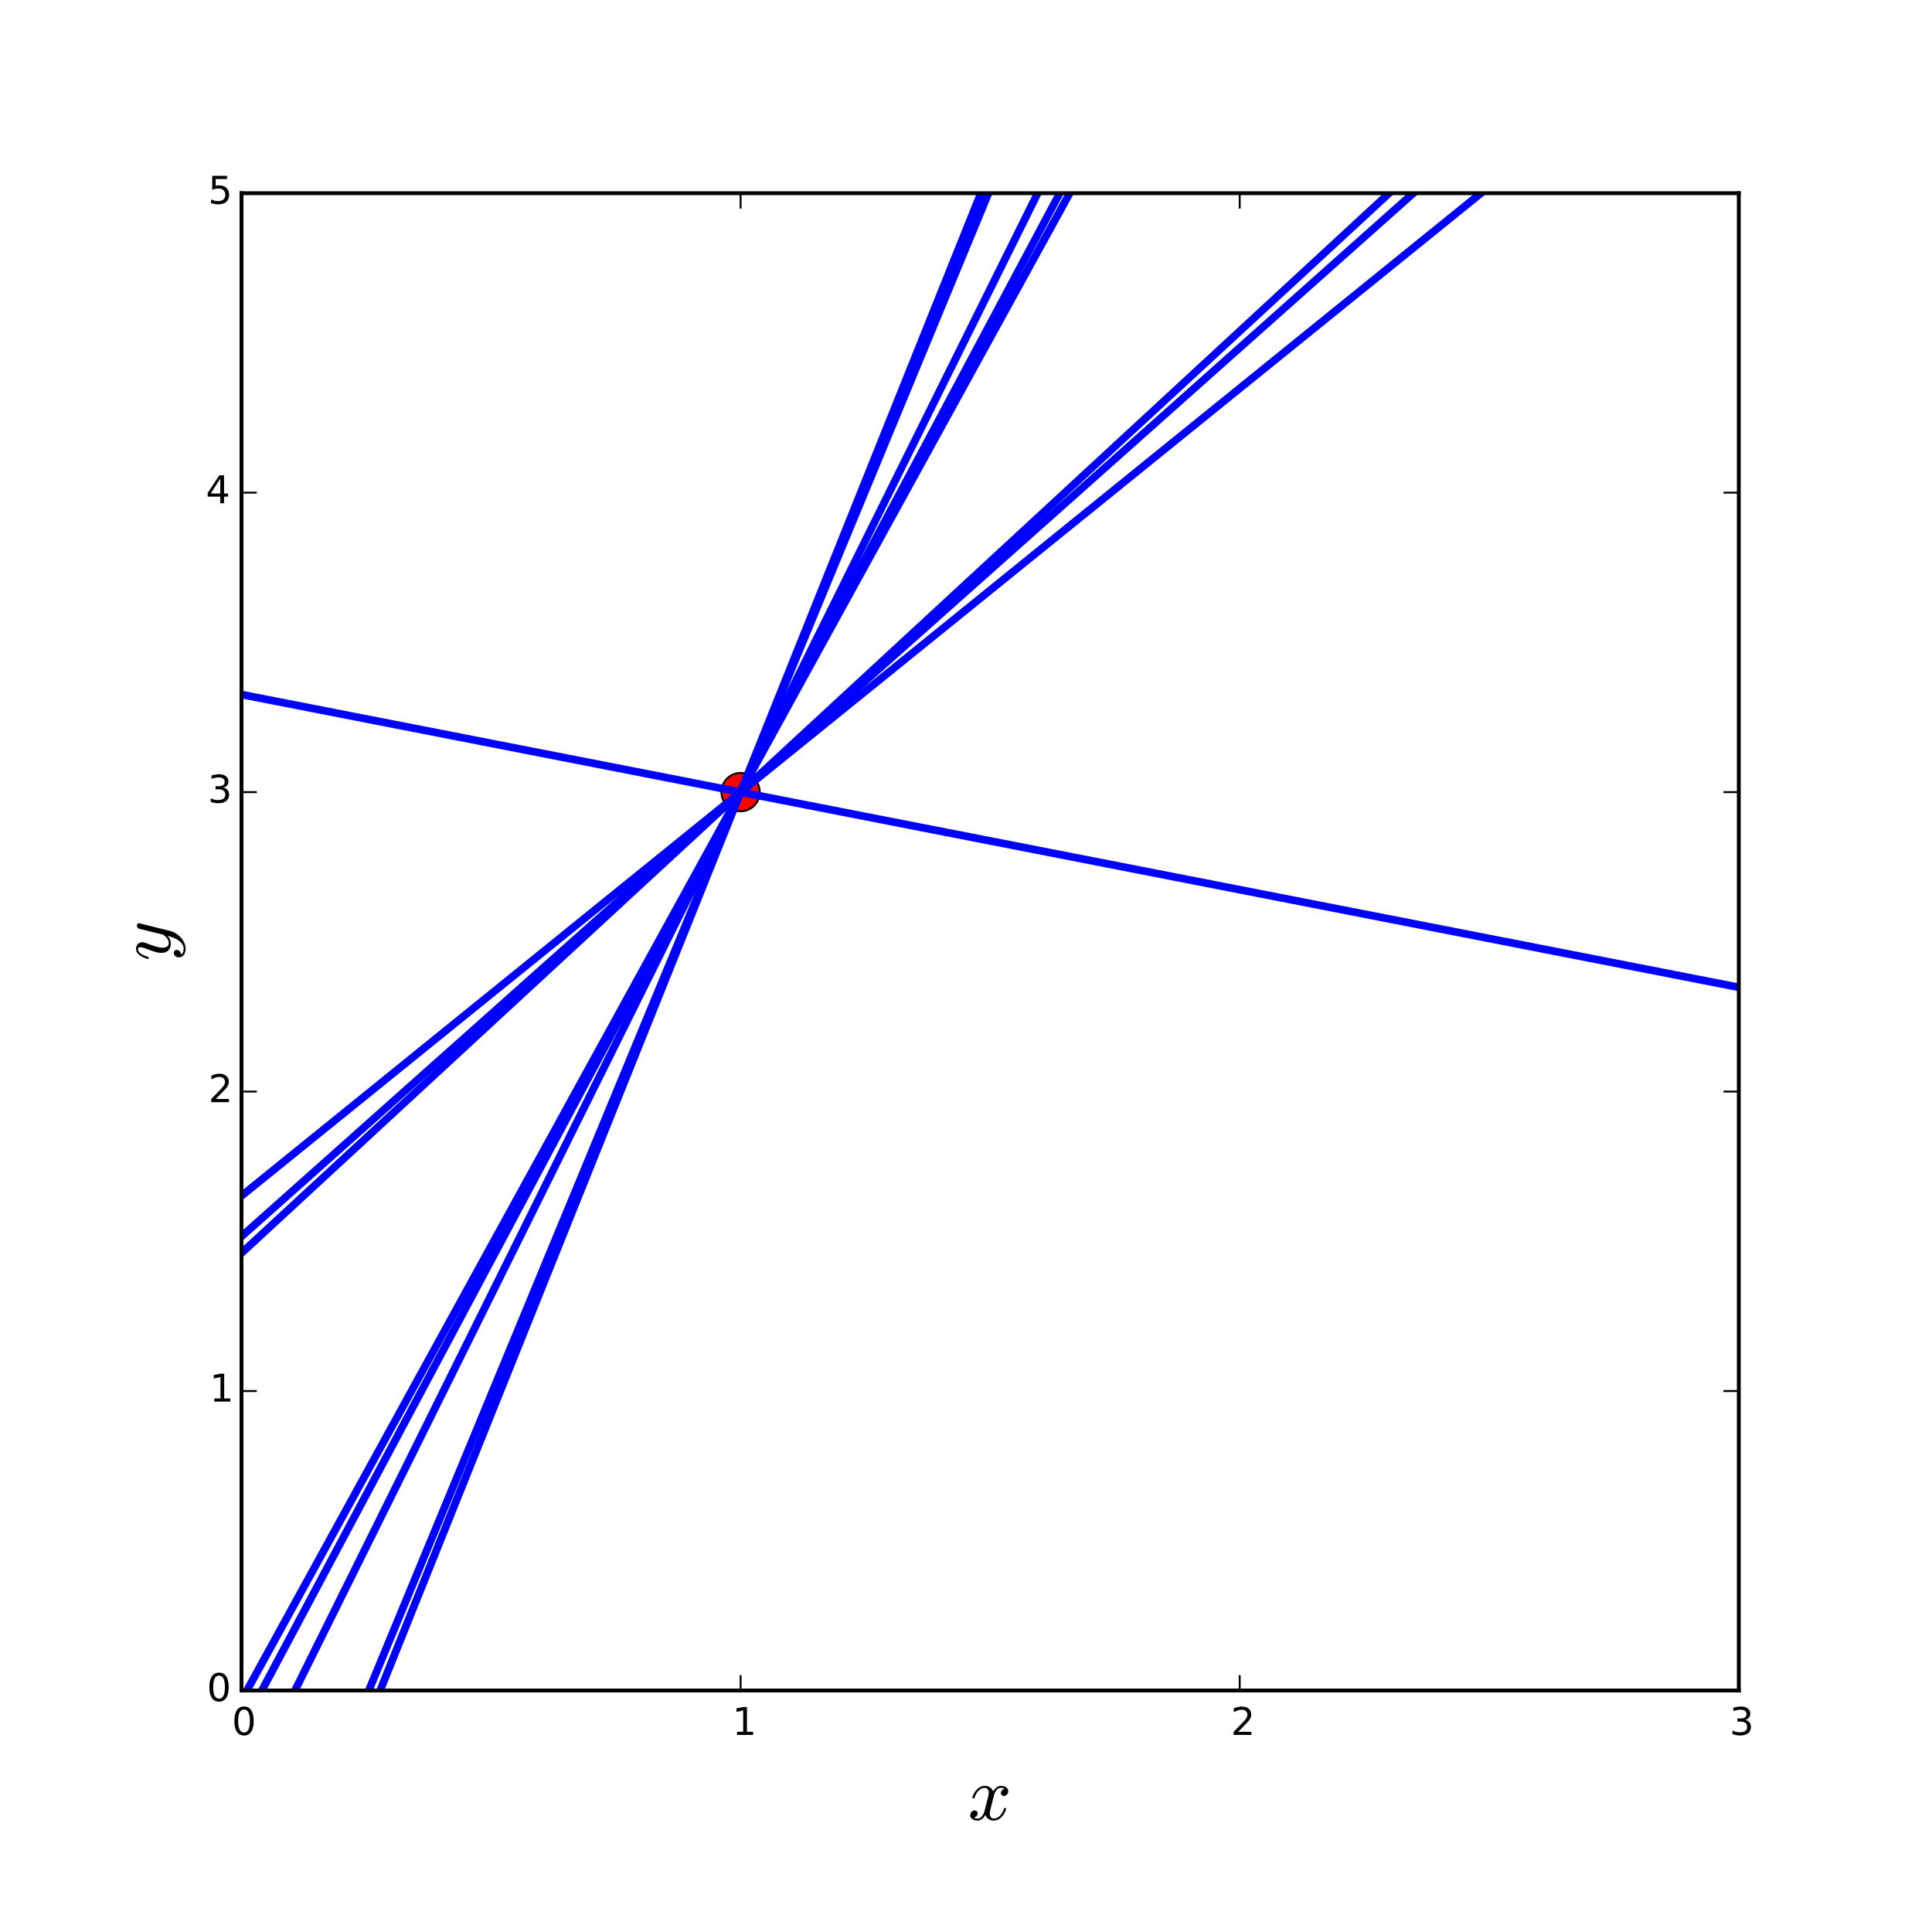
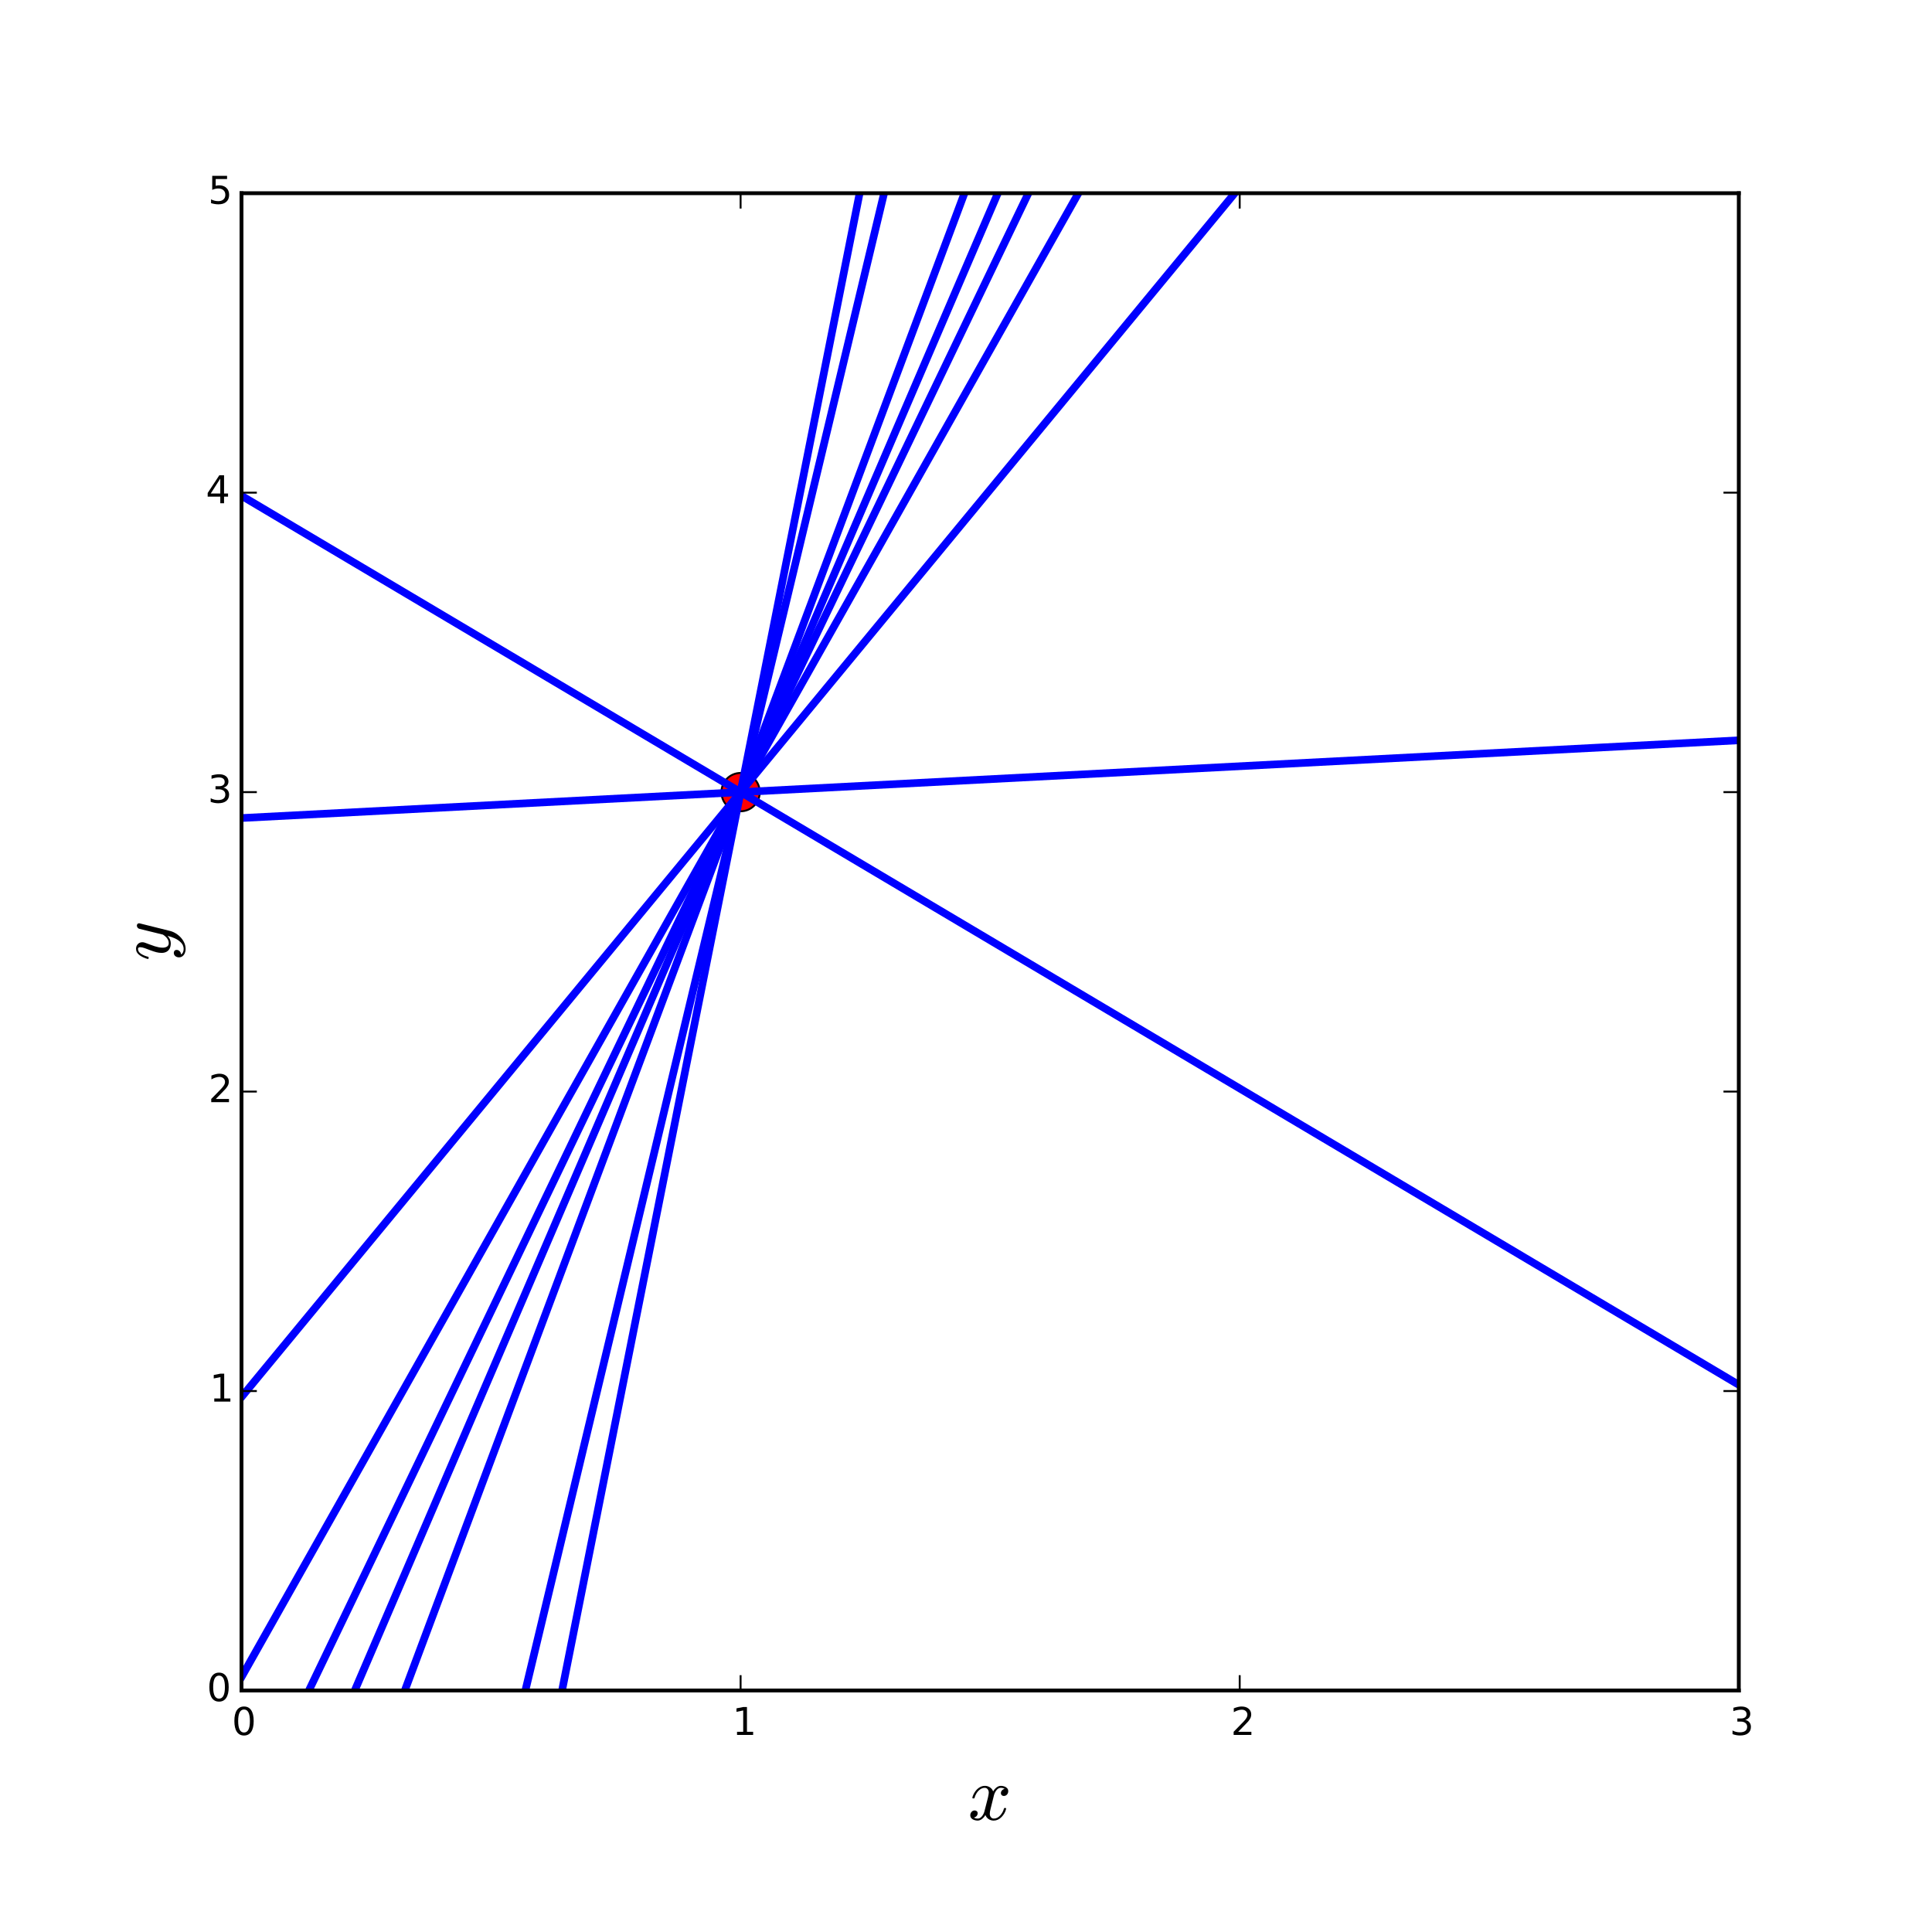
<svg xmlns="http://www.w3.org/2000/svg" xmlns:xlink="http://www.w3.org/1999/xlink" height="504pt" version="1.1" viewBox="0 0 504 504" width="504pt">
  <defs>
    <style type="text/css">
*{stroke-linecap:butt;stroke-linejoin:round;}
  </style>
  </defs>
  <g id="figure_1">
    <g id="patch_1">
      <path d=" M0 504 L504 504 L504 0 L0 0 z " style="fill:#ffffff;" />
    </g>
    <g id="axes_1">
      <g id="patch_2">
        <path d=" M63 441 L453.6 441 L453.6 50.4 L63 50.4 z " style="fill:#ffffff;" />
      </g>
      <g id="line2d_1">
        <defs>
          <path d=" M0 5 C1.326 5 2.598 4.473 3.536 3.536 C4.473 2.598 5 1.326 5 0 C5 -1.326 4.473 -2.598 3.536 -3.536 C2.598 -4.473 1.326 -5 0 -5 C-1.326 -5 -2.598 -4.473 -3.536 -3.536 C-4.473 -2.598 -5 -1.326 -5 0 C-5 1.326 -4.473 2.598 -3.536 3.536 C-2.598 4.473 -1.326 5 0 5 z " id="m8056b39326" style="stroke:#000000;stroke-width:0.5;" />
        </defs>
        <g clip-path="url(#p41d7ee9abc)">
          <use style="fill:#ff0000;stroke:#000000;stroke-width:0.5;" x="193.2" xlink:href="#m8056b39326" y="206.64" />
        </g>
      </g>
      <g id="line2d_2">
-         <path clip-path="url(#p41d7ee9abc)" d=" M63 443.589 L307.295 -1" style="fill:none;stroke:#0000ff;stroke-linecap:square;stroke-width:2;" />
+         <path clip-path="url(#p41d7ee9abc)" d=" M63 129.333 L453.6 361.254" style="fill:none;stroke:#0000ff;stroke-linecap:square;stroke-width:2;" />
      </g>
      <g id="line2d_3">
-         <path clip-path="url(#p41d7ee9abc)" d=" M63 181.181 L453.6 257.558" style="fill:none;stroke:#0000ff;stroke-linecap:square;stroke-width:2;" />
+         <path clip-path="url(#p41d7ee9abc)" d=" M63 554.976 M81.68 505 L270.811 -1" style="fill:none;stroke:#0000ff;stroke-linecap:square;stroke-width:2;" />
      </g>
      <g id="line2d_4">
-         <path clip-path="url(#p41d7ee9abc)" d=" M63 531.155 M73.494 505 L276.508 -1" style="fill:none;stroke:#0000ff;stroke-linecap:square;stroke-width:2;" />
+         <path clip-path="url(#p41d7ee9abc)" d=" M63 437.485 L310.312 -1" style="fill:none;stroke:#0000ff;stroke-linecap:square;stroke-width:2;" />
      </g>
      <g id="line2d_5">
-         <path clip-path="url(#p41d7ee9abc)" d=" M63 322.559 L426.422 -1" style="fill:none;stroke:#0000ff;stroke-linecap:square;stroke-width:2;" />
+         <path clip-path="url(#p41d7ee9abc)" d=" M63 213.4 L453.6 193.121" style="fill:none;stroke:#0000ff;stroke-linecap:square;stroke-width:2;" />
      </g>
      <g id="line2d_6">
-         <path clip-path="url(#p41d7ee9abc)" d=" M63 521.241 M69.721 505 L279.133 -1" style="fill:none;stroke:#0000ff;stroke-linecap:square;stroke-width:2;" />
+         <path clip-path="url(#p41d7ee9abc)" d=" M63 861.788 M133.906 505 L234.465 -1" style="fill:none;stroke:#0000ff;stroke-linecap:square;stroke-width:2;" />
      </g>
      <g id="line2d_7">
-         <path clip-path="url(#p41d7ee9abc)" d=" M63 450.966 L303.85 -1" style="fill:none;stroke:#0000ff;stroke-linecap:square;stroke-width:2;" />
+         <path clip-path="url(#p41d7ee9abc)" d=" M63 477.589 L292.978 -1" style="fill:none;stroke:#0000ff;stroke-linecap:square;stroke-width:2;" />
      </g>
      <g id="line2d_8">
-         <path clip-path="url(#p41d7ee9abc)" d=" M63 311.967 L449.873 -1" style="fill:none;stroke:#0000ff;stroke-linecap:square;stroke-width:2;" />
+         <path clip-path="url(#p41d7ee9abc)" d=" M63 750.136 M121.725 505 L242.942 -1" style="fill:none;stroke:#0000ff;stroke-linecap:square;stroke-width:2;" />
      </g>
      <g id="line2d_9">
-         <path clip-path="url(#p41d7ee9abc)" d=" M63 326.883 L418.034 -1" style="fill:none;stroke:#0000ff;stroke-linecap:square;stroke-width:2;" />
+         <path clip-path="url(#p41d7ee9abc)" d=" M63 364.449 L364.513 -1" style="fill:none;stroke:#0000ff;stroke-linecap:square;stroke-width:2;" />
      </g>
      <g id="line2d_10">
-         <path clip-path="url(#p41d7ee9abc)" d=" M63 469.109 L296.202 -1" style="fill:none;stroke:#0000ff;stroke-linecap:square;stroke-width:2;" />
+         <path clip-path="url(#p41d7ee9abc)" d=" M63 509.784 M65.055 505 L282.381 -1" style="fill:none;stroke:#0000ff;stroke-linecap:square;stroke-width:2;" />
      </g>
      <g id="patch_3">
+         <path d=" M63 441 L453.6 441" style="fill:none;stroke:#000000;stroke-linecap:square;stroke-linejoin:miter;" />
+       </g>
+       <g id="patch_4">
        <path d=" M63 441 L63 50.4" style="fill:none;stroke:#000000;stroke-linecap:square;stroke-linejoin:miter;" />
      </g>
-       <g id="patch_4">
+       <g id="patch_5">
        <path d=" M453.6 441 L453.6 50.4" style="fill:none;stroke:#000000;stroke-linecap:square;stroke-linejoin:miter;" />
-       </g>
-       <g id="patch_5">
-         <path d=" M63 441 L453.6 441" style="fill:none;stroke:#000000;stroke-linecap:square;stroke-linejoin:miter;" />
      </g>
      <g id="patch_6">
        <path d=" M63 50.4 L453.6 50.4" style="fill:none;stroke:#000000;stroke-linecap:square;stroke-linejoin:miter;" />
      </g>
      <g id="matplotlib.axis_1">
        <g id="xtick_1">
          <g id="line2d_11">
            <defs>
              <path d=" M0 0 L0 -4" id="mc7db9fdffb" style="stroke:#000000;stroke-width:0.5;" />
            </defs>
            <g>
              <use style="stroke:#000000;stroke-width:0.5;" x="63.0" xlink:href="#mc7db9fdffb" y="441.0" />
            </g>
          </g>
          <g id="line2d_12">
            <defs>
              <path d=" M0 0 L0 4" id="m5a7d422ac3" style="stroke:#000000;stroke-width:0.5;" />
            </defs>
            <g>
              <use style="stroke:#000000;stroke-width:0.5;" x="63.0" xlink:href="#m5a7d422ac3" y="50.4" />
            </g>
          </g>
          <g id="text_1">
            <defs>
              <path d=" M31.781 66.406 Q24.172 66.406 20.328 58.906 Q16.5 51.422 16.5 36.375 Q16.5 21.391 20.328 13.891 Q24.172 6.391 31.781 6.391 Q39.453 6.391 43.281 13.891 Q47.125 21.391 47.125 36.375 Q47.125 51.422 43.281 58.906 Q39.453 66.406 31.781 66.406 M31.781 74.219 Q44.047 74.219 50.516 64.516 Q56.984 54.828 56.984 36.375 Q56.984 17.969 50.516 8.266 Q44.047 -1.422 31.781 -1.422 Q19.531 -1.422 13.062 8.266 Q6.594 17.969 6.594 36.375 Q6.594 54.828 13.062 64.516 Q19.531 74.219 31.781 74.219" id="BitstreamVeraSans-Roman-30" />
            </defs>
            <g transform="translate(60.48047 452.5984)scale(0.1 -0.1)">
              <use xlink:href="#BitstreamVeraSans-Roman-30" />
            </g>
          </g>
        </g>
        <g id="xtick_2">
          <g id="line2d_13">
            <g>
              <use style="stroke:#000000;stroke-width:0.5;" x="193.2" xlink:href="#mc7db9fdffb" y="441.0" />
            </g>
          </g>
          <g id="line2d_14">
            <g>
              <use style="stroke:#000000;stroke-width:0.5;" x="193.2" xlink:href="#m5a7d422ac3" y="50.4" />
            </g>
          </g>
          <g id="text_2">
            <defs>
              <path d=" M12.406 8.297 L28.516 8.297 L28.516 63.922 L10.984 60.406 L10.984 69.391 L28.422 72.906 L38.281 72.906 L38.281 8.297 L54.391 8.297 L54.391 0 L12.406 0 z " id="BitstreamVeraSans-Roman-31" />
            </defs>
            <g transform="translate(191.0297 452.5984)scale(0.1 -0.1)">
              <use xlink:href="#BitstreamVeraSans-Roman-31" />
            </g>
          </g>
        </g>
        <g id="xtick_3">
          <g id="line2d_15">
            <g>
              <use style="stroke:#000000;stroke-width:0.5;" x="323.4" xlink:href="#mc7db9fdffb" y="441.0" />
            </g>
          </g>
          <g id="line2d_16">
            <g>
              <use style="stroke:#000000;stroke-width:0.5;" x="323.4" xlink:href="#m5a7d422ac3" y="50.4" />
            </g>
          </g>
          <g id="text_3">
            <defs>
              <path d=" M19.188 8.297 L53.609 8.297 L53.609 0 L7.328 0 L7.328 8.297 Q12.938 14.109 22.625 23.891 Q32.328 33.688 34.812 36.531 Q39.547 41.844 41.422 45.531 Q43.312 49.219 43.312 52.781 Q43.312 58.594 39.234 62.25 Q35.156 65.922 28.609 65.922 Q23.969 65.922 18.812 64.312 Q13.672 62.703 7.812 59.422 L7.812 69.391 Q13.766 71.781 18.938 73 Q24.125 74.219 28.422 74.219 Q39.75 74.219 46.484 68.547 Q53.219 62.891 53.219 53.422 Q53.219 48.922 51.531 44.891 Q49.859 40.875 45.406 35.406 Q44.188 33.984 37.641 27.219 Q31.109 20.453 19.188 8.297" id="BitstreamVeraSans-Roman-32" />
            </defs>
            <g transform="translate(321.0859 452.5984)scale(0.1 -0.1)">
              <use xlink:href="#BitstreamVeraSans-Roman-32" />
            </g>
          </g>
        </g>
        <g id="xtick_4">
          <g id="line2d_17">
            <g>
              <use style="stroke:#000000;stroke-width:0.5;" x="453.6" xlink:href="#mc7db9fdffb" y="441.0" />
            </g>
          </g>
          <g id="line2d_18">
            <g>
              <use style="stroke:#000000;stroke-width:0.5;" x="453.6" xlink:href="#m5a7d422ac3" y="50.4" />
            </g>
          </g>
          <g id="text_4">
            <defs>
              <path d=" M40.578 39.312 Q47.656 37.797 51.625 33 Q55.609 28.219 55.609 21.188 Q55.609 10.406 48.188 4.484 Q40.766 -1.422 27.094 -1.422 Q22.516 -1.422 17.656 -0.516 Q12.797 0.391 7.625 2.203 L7.625 11.719 Q11.719 9.328 16.594 8.109 Q21.484 6.891 26.812 6.891 Q36.078 6.891 40.938 10.547 Q45.797 14.203 45.797 21.188 Q45.797 27.641 41.281 31.266 Q36.766 34.906 28.719 34.906 L20.219 34.906 L20.219 43.016 L29.109 43.016 Q36.375 43.016 40.234 45.922 Q44.094 48.828 44.094 54.297 Q44.094 59.906 40.109 62.906 Q36.141 65.922 28.719 65.922 Q24.656 65.922 20.016 65.031 Q15.375 64.156 9.812 62.312 L9.812 71.094 Q15.438 72.656 20.344 73.438 Q25.25 74.219 29.594 74.219 Q40.828 74.219 47.359 69.109 Q53.906 64.016 53.906 55.328 Q53.906 49.266 50.438 45.094 Q46.969 40.922 40.578 39.312" id="BitstreamVeraSans-Roman-33" />
            </defs>
            <g transform="translate(451.2008 452.5984)scale(0.1 -0.1)">
              <use xlink:href="#BitstreamVeraSans-Roman-33" />
            </g>
          </g>
        </g>
        <g id="text_5">
          <defs>
            <path d=" M7.812 2.875 Q9.578 1.516 12.797 1.516 Q15.922 1.516 18.312 4.516 Q20.703 7.516 21.578 11.078 L26.125 28.812 Q27.203 33.641 27.203 35.406 Q27.203 37.891 25.812 39.75 Q24.422 41.609 21.922 41.609 Q18.75 41.609 15.969 39.625 Q13.188 37.641 11.281 34.594 Q9.375 31.547 8.594 28.422 Q8.406 27.781 7.812 27.781 L6.594 27.781 Q5.812 27.781 5.812 28.719 L5.812 29 Q6.781 32.719 9.125 36.25 Q11.469 39.797 14.859 41.984 Q18.266 44.188 22.125 44.188 Q25.781 44.188 28.734 42.234 Q31.688 40.281 32.906 36.922 Q34.625 39.984 37.281 42.078 Q39.938 44.188 43.109 44.188 Q45.266 44.188 47.5 43.422 Q49.75 42.672 51.172 41.109 Q52.594 39.547 52.594 37.203 Q52.594 34.672 50.953 32.828 Q49.312 31 46.781 31 Q45.172 31 44.094 32.031 Q43.016 33.062 43.016 34.625 Q43.016 36.719 44.453 38.297 Q45.906 39.891 47.906 40.188 Q46.094 41.609 42.922 41.609 Q39.703 41.609 37.328 38.625 Q34.969 35.641 33.984 31.984 L29.594 14.312 Q28.516 10.297 28.516 7.719 Q28.516 5.172 29.953 3.344 Q31.391 1.516 33.797 1.516 Q38.484 1.516 42.156 5.641 Q45.844 9.766 47.016 14.703 Q47.219 15.281 47.797 15.281 L49.031 15.281 Q49.422 15.281 49.656 15.016 Q49.906 14.75 49.906 14.406 Q49.906 14.312 49.812 14.109 Q48.391 8.156 43.844 3.516 Q39.312 -1.125 33.594 -1.125 Q29.938 -1.125 26.984 0.844 Q24.031 2.828 22.797 6.203 Q21.234 3.266 18.469 1.062 Q15.719 -1.125 12.594 -1.125 Q10.453 -1.125 8.172 -0.359 Q5.906 0.391 4.484 1.953 Q3.078 3.516 3.078 5.906 Q3.078 8.25 4.703 10.172 Q6.344 12.109 8.797 12.109 Q10.453 12.109 11.578 11.109 Q12.703 10.109 12.703 8.5 Q12.703 6.391 11.297 4.828 Q9.906 3.266 7.812 2.875" id="Cmmi10-78" />
          </defs>
          <g transform="translate(252.5 474.875)scale(0.2 -0.2)">
            <use transform="translate(0.0 0.8125)" xlink:href="#Cmmi10-78" />
          </g>
        </g>
      </g>
      <g id="matplotlib.axis_2">
        <g id="ytick_1">
          <g id="line2d_19">
            <defs>
              <path d=" M0 0 L4 0" id="md7965d1ba0" style="stroke:#000000;stroke-width:0.5;" />
            </defs>
            <g>
              <use style="stroke:#000000;stroke-width:0.5;" x="63.0" xlink:href="#md7965d1ba0" y="441.0" />
            </g>
          </g>
          <g id="line2d_20">
            <defs>
              <path d=" M0 0 L-4 0" id="md9a1c1a7cd" style="stroke:#000000;stroke-width:0.5;" />
            </defs>
            <g>
              <use style="stroke:#000000;stroke-width:0.5;" x="453.6" xlink:href="#md9a1c1a7cd" y="441.0" />
            </g>
          </g>
          <g id="text_6">
            <g transform="translate(53.96094 443.7594)scale(0.1 -0.1)">
              <use xlink:href="#BitstreamVeraSans-Roman-30" />
            </g>
          </g>
        </g>
        <g id="ytick_2">
          <g id="line2d_21">
            <g>
              <use style="stroke:#000000;stroke-width:0.5;" x="63.0" xlink:href="#md7965d1ba0" y="362.88" />
            </g>
          </g>
          <g id="line2d_22">
            <g>
              <use style="stroke:#000000;stroke-width:0.5;" x="453.6" xlink:href="#md9a1c1a7cd" y="362.88" />
            </g>
          </g>
          <g id="text_7">
            <g transform="translate(54.65937 365.6394)scale(0.1 -0.1)">
              <use xlink:href="#BitstreamVeraSans-Roman-31" />
            </g>
          </g>
        </g>
        <g id="ytick_3">
          <g id="line2d_23">
            <g>
              <use style="stroke:#000000;stroke-width:0.5;" x="63.0" xlink:href="#md7965d1ba0" y="284.76" />
            </g>
          </g>
          <g id="line2d_24">
            <g>
              <use style="stroke:#000000;stroke-width:0.5;" x="453.6" xlink:href="#md9a1c1a7cd" y="284.76" />
            </g>
          </g>
          <g id="text_8">
            <g transform="translate(54.37188 287.5194)scale(0.1 -0.1)">
              <use xlink:href="#BitstreamVeraSans-Roman-32" />
            </g>
          </g>
        </g>
        <g id="ytick_4">
          <g id="line2d_25">
            <g>
              <use style="stroke:#000000;stroke-width:0.5;" x="63.0" xlink:href="#md7965d1ba0" y="206.64" />
            </g>
          </g>
          <g id="line2d_26">
            <g>
              <use style="stroke:#000000;stroke-width:0.5;" x="453.6" xlink:href="#md9a1c1a7cd" y="206.64" />
            </g>
          </g>
          <g id="text_9">
            <g transform="translate(54.20156 209.3994)scale(0.1 -0.1)">
              <use xlink:href="#BitstreamVeraSans-Roman-33" />
            </g>
          </g>
        </g>
        <g id="ytick_5">
          <g id="line2d_27">
            <g>
              <use style="stroke:#000000;stroke-width:0.5;" x="63.0" xlink:href="#md7965d1ba0" y="128.52" />
            </g>
          </g>
          <g id="line2d_28">
            <g>
              <use style="stroke:#000000;stroke-width:0.5;" x="453.6" xlink:href="#md9a1c1a7cd" y="128.52" />
            </g>
          </g>
          <g id="text_10">
            <defs>
              <path d=" M37.797 64.312 L12.891 25.391 L37.797 25.391 z  M35.203 72.906 L47.609 72.906 L47.609 25.391 L58.016 25.391 L58.016 17.188 L47.609 17.188 L47.609 0 L37.797 0 L37.797 17.188 L4.891 17.188 L4.891 26.703 z " id="BitstreamVeraSans-Roman-34" />
            </defs>
            <g transform="translate(53.6875 131.2794)scale(0.1 -0.1)">
              <use xlink:href="#BitstreamVeraSans-Roman-34" />
            </g>
          </g>
        </g>
        <g id="ytick_6">
          <g id="line2d_29">
            <g>
              <use style="stroke:#000000;stroke-width:0.5;" x="63.0" xlink:href="#md7965d1ba0" y="50.4" />
            </g>
          </g>
          <g id="line2d_30">
            <g>
              <use style="stroke:#000000;stroke-width:0.5;" x="453.6" xlink:href="#md9a1c1a7cd" y="50.4" />
            </g>
          </g>
          <g id="text_11">
            <defs>
              <path d=" M10.797 72.906 L49.516 72.906 L49.516 64.594 L19.828 64.594 L19.828 46.734 Q21.969 47.469 24.109 47.828 Q26.266 48.188 28.422 48.188 Q40.625 48.188 47.75 41.5 Q54.891 34.812 54.891 23.391 Q54.891 11.625 47.562 5.094 Q40.234 -1.422 26.906 -1.422 Q22.312 -1.422 17.547 -0.641 Q12.797 0.141 7.719 1.703 L7.719 11.625 Q12.109 9.234 16.797 8.062 Q21.484 6.891 26.703 6.891 Q35.156 6.891 40.078 11.328 Q45.016 15.766 45.016 23.391 Q45.016 31 40.078 35.438 Q35.156 39.891 26.703 39.891 Q22.75 39.891 18.812 39.016 Q14.891 38.141 10.797 36.281 z " id="BitstreamVeraSans-Roman-35" />
            </defs>
            <g transform="translate(54.28281 53.15937)scale(0.1 -0.1)">
              <use xlink:href="#BitstreamVeraSans-Roman-35" />
            </g>
          </g>
        </g>
        <g id="text_12">
          <defs>
            <path d=" M8.406 -14.312 Q10.5 -17.922 15.719 -17.922 Q20.453 -17.922 23.922 -14.594 Q27.391 -11.281 29.516 -6.562 Q31.641 -1.859 32.812 3.078 Q28.375 -1.125 23.188 -1.125 Q19.234 -1.125 16.453 0.234 Q13.672 1.609 12.125 4.312 Q10.594 7.031 10.594 10.891 Q10.594 14.156 11.469 17.594 Q12.359 21.047 13.938 25.266 Q15.531 29.5 16.703 32.625 Q18.016 36.281 18.016 38.625 Q18.016 41.609 15.828 41.609 Q11.859 41.609 9.297 37.531 Q6.734 33.453 5.516 28.422 Q5.328 27.781 4.688 27.781 L3.516 27.781 Q2.688 27.781 2.688 28.719 L2.688 29 Q4.297 34.969 7.609 39.578 Q10.938 44.188 16.016 44.188 Q19.578 44.188 22.047 41.844 Q24.516 39.5 24.516 35.891 Q24.516 34.031 23.688 31.984 Q23.25 30.766 21.688 26.656 Q20.125 22.562 19.281 19.875 Q18.453 17.188 17.922 14.594 Q17.391 12.016 17.391 9.422 Q17.391 6.109 18.797 3.812 Q20.219 1.516 23.297 1.516 Q29.5 1.516 34.422 9.078 L42 39.891 Q42.328 41.219 43.547 42.156 Q44.781 43.109 46.188 43.109 Q47.406 43.109 48.312 42.328 Q49.219 41.547 49.219 40.281 Q49.219 39.703 49.125 39.5 L39.203 -0.297 Q37.891 -5.422 34.375 -10.109 Q30.859 -14.797 25.906 -17.656 Q20.953 -20.516 15.578 -20.516 Q12.984 -20.516 10.438 -19.5 Q7.906 -18.5 6.344 -16.5 Q4.781 -14.5 4.781 -11.812 Q4.781 -9.078 6.391 -7.078 Q8.016 -5.078 10.688 -5.078 Q12.312 -5.078 13.406 -6.078 Q14.5 -7.078 14.5 -8.688 Q14.5 -10.984 12.781 -12.688 Q11.078 -14.406 8.797 -14.406 Q8.688 -14.359 8.594 -14.328 Q8.5 -14.312 8.406 -14.312" id="Cmmi10-79" />
          </defs>
          <g transform="translate(44.4875 250.7)rotate(-90.0)scale(0.2 -0.2)">
            <use transform="translate(0.0 0.8125)" xlink:href="#Cmmi10-79" />
          </g>
        </g>
      </g>
    </g>
  </g>
  <defs>
    <clipPath id="p41d7ee9abc">
      <rect height="390.6" width="390.6" x="63.0" y="50.4" />
    </clipPath>
  </defs>
</svg>
